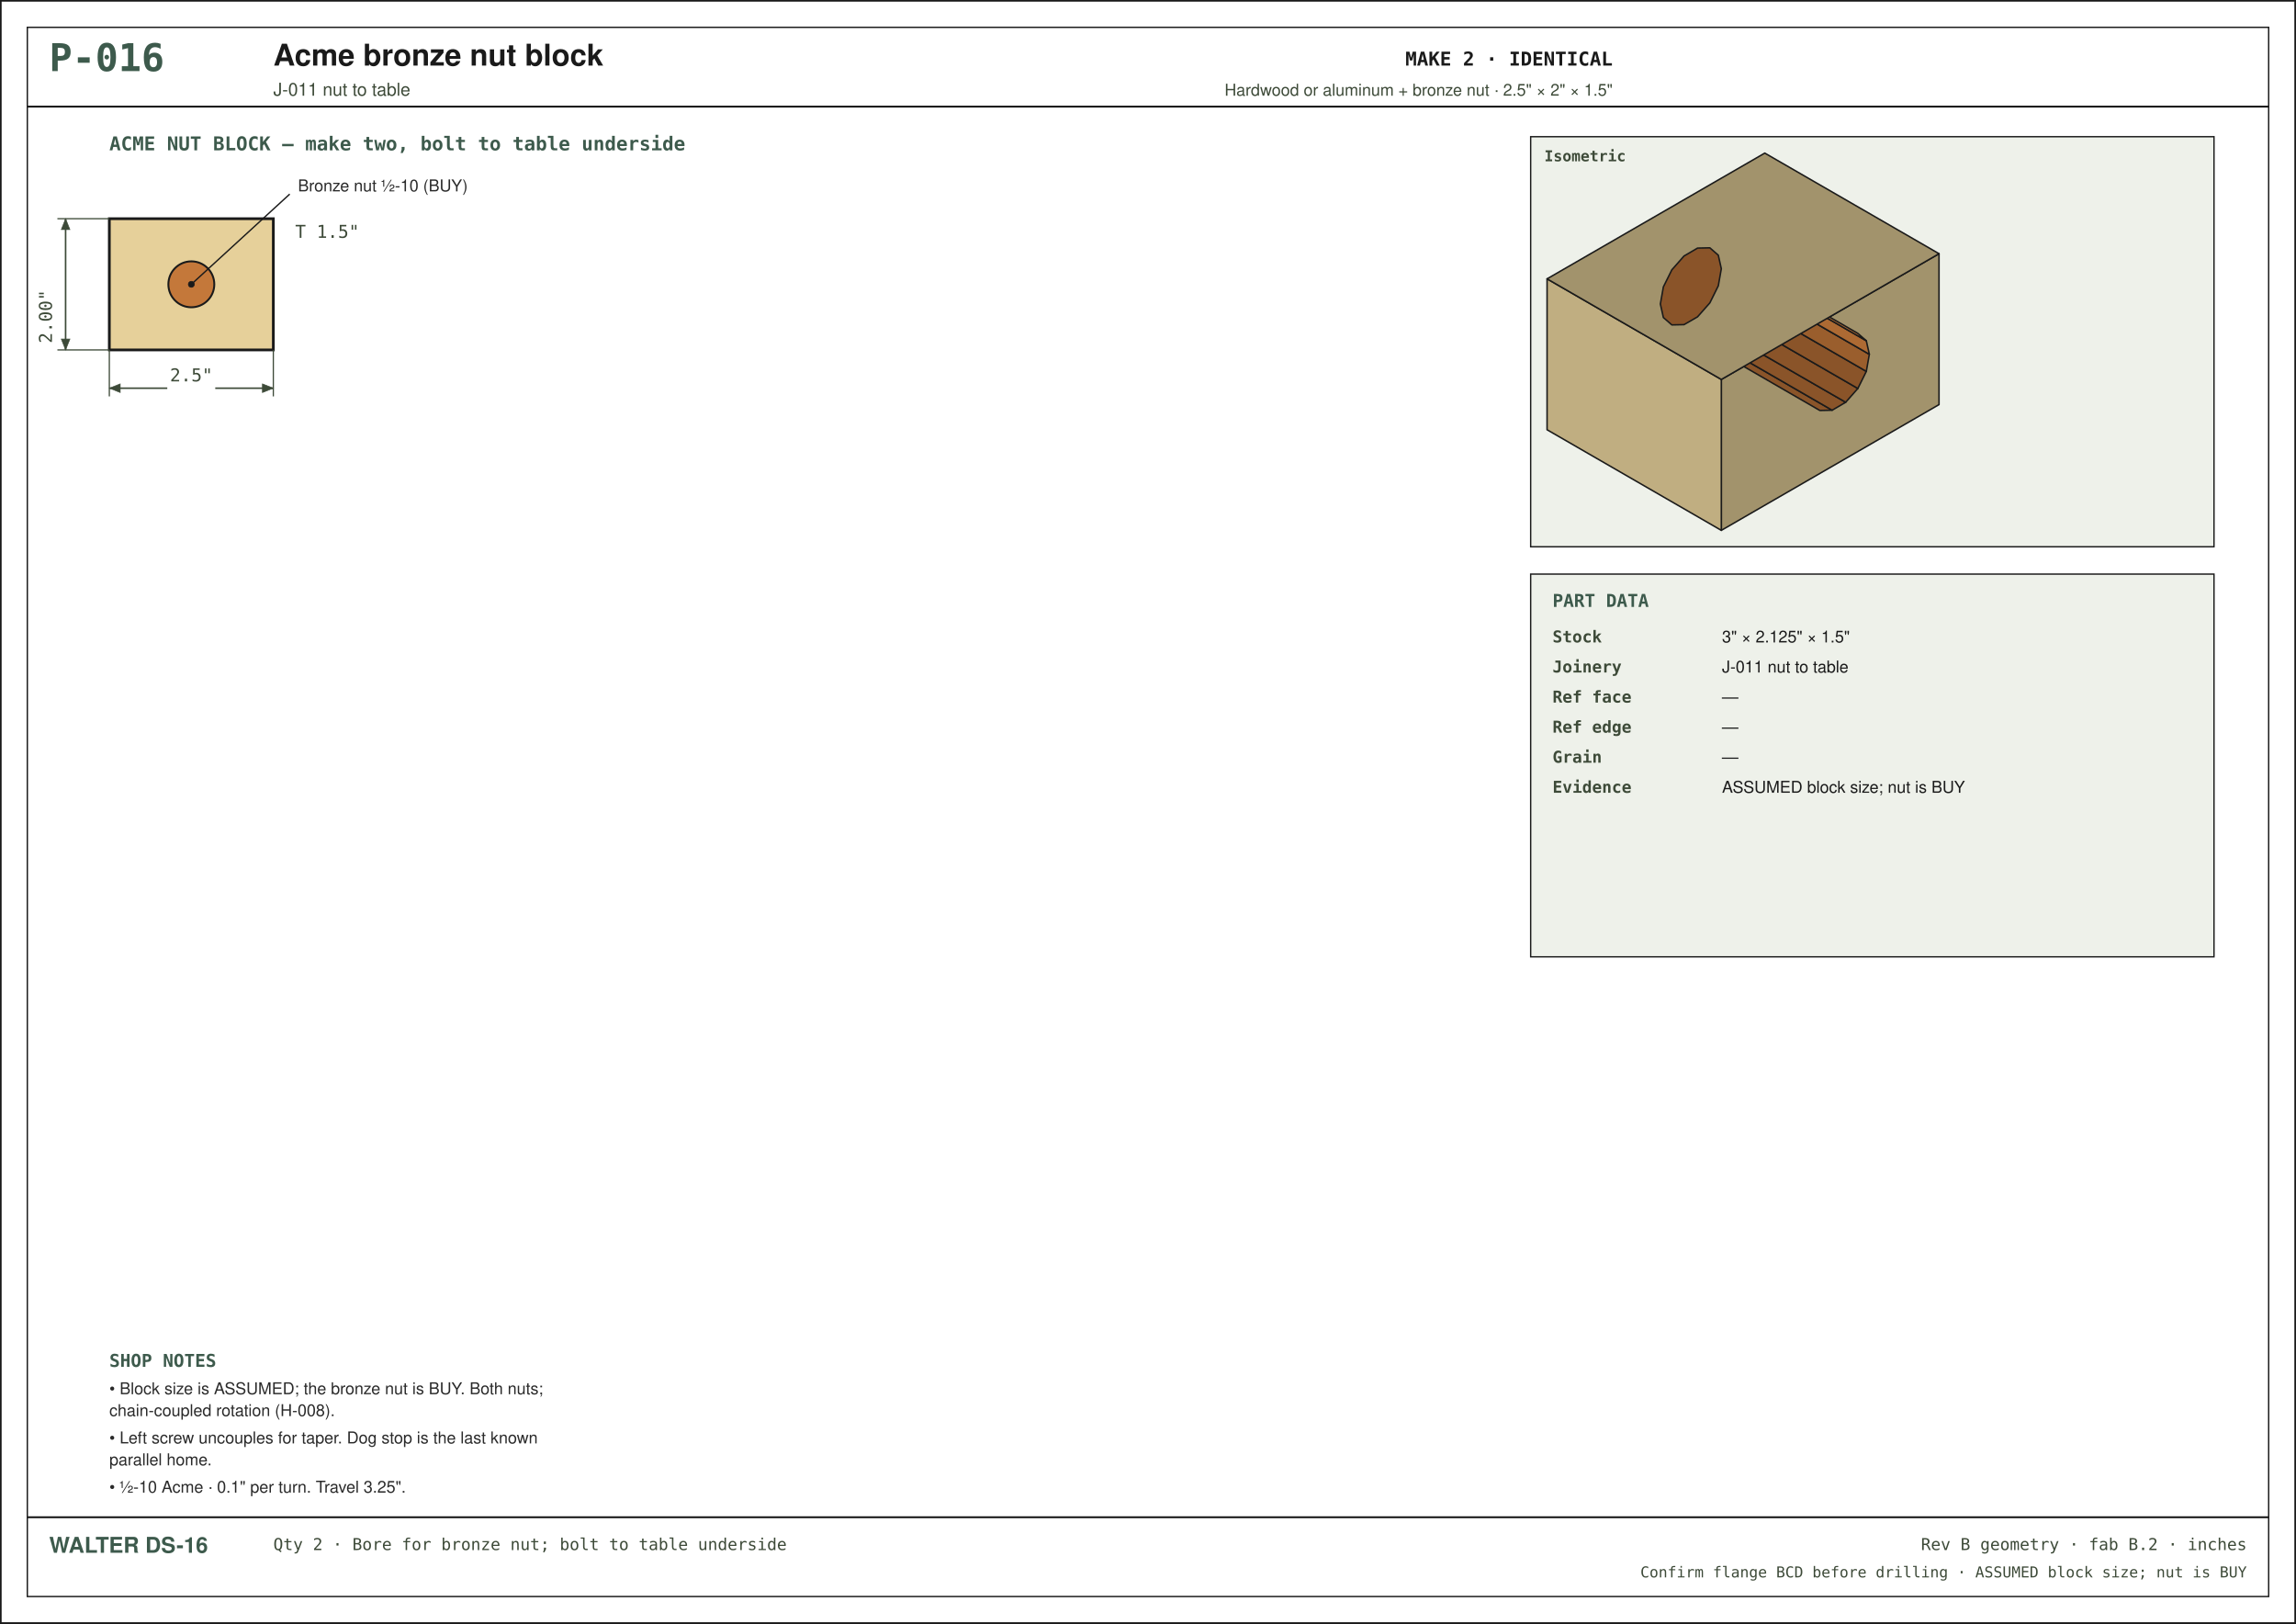
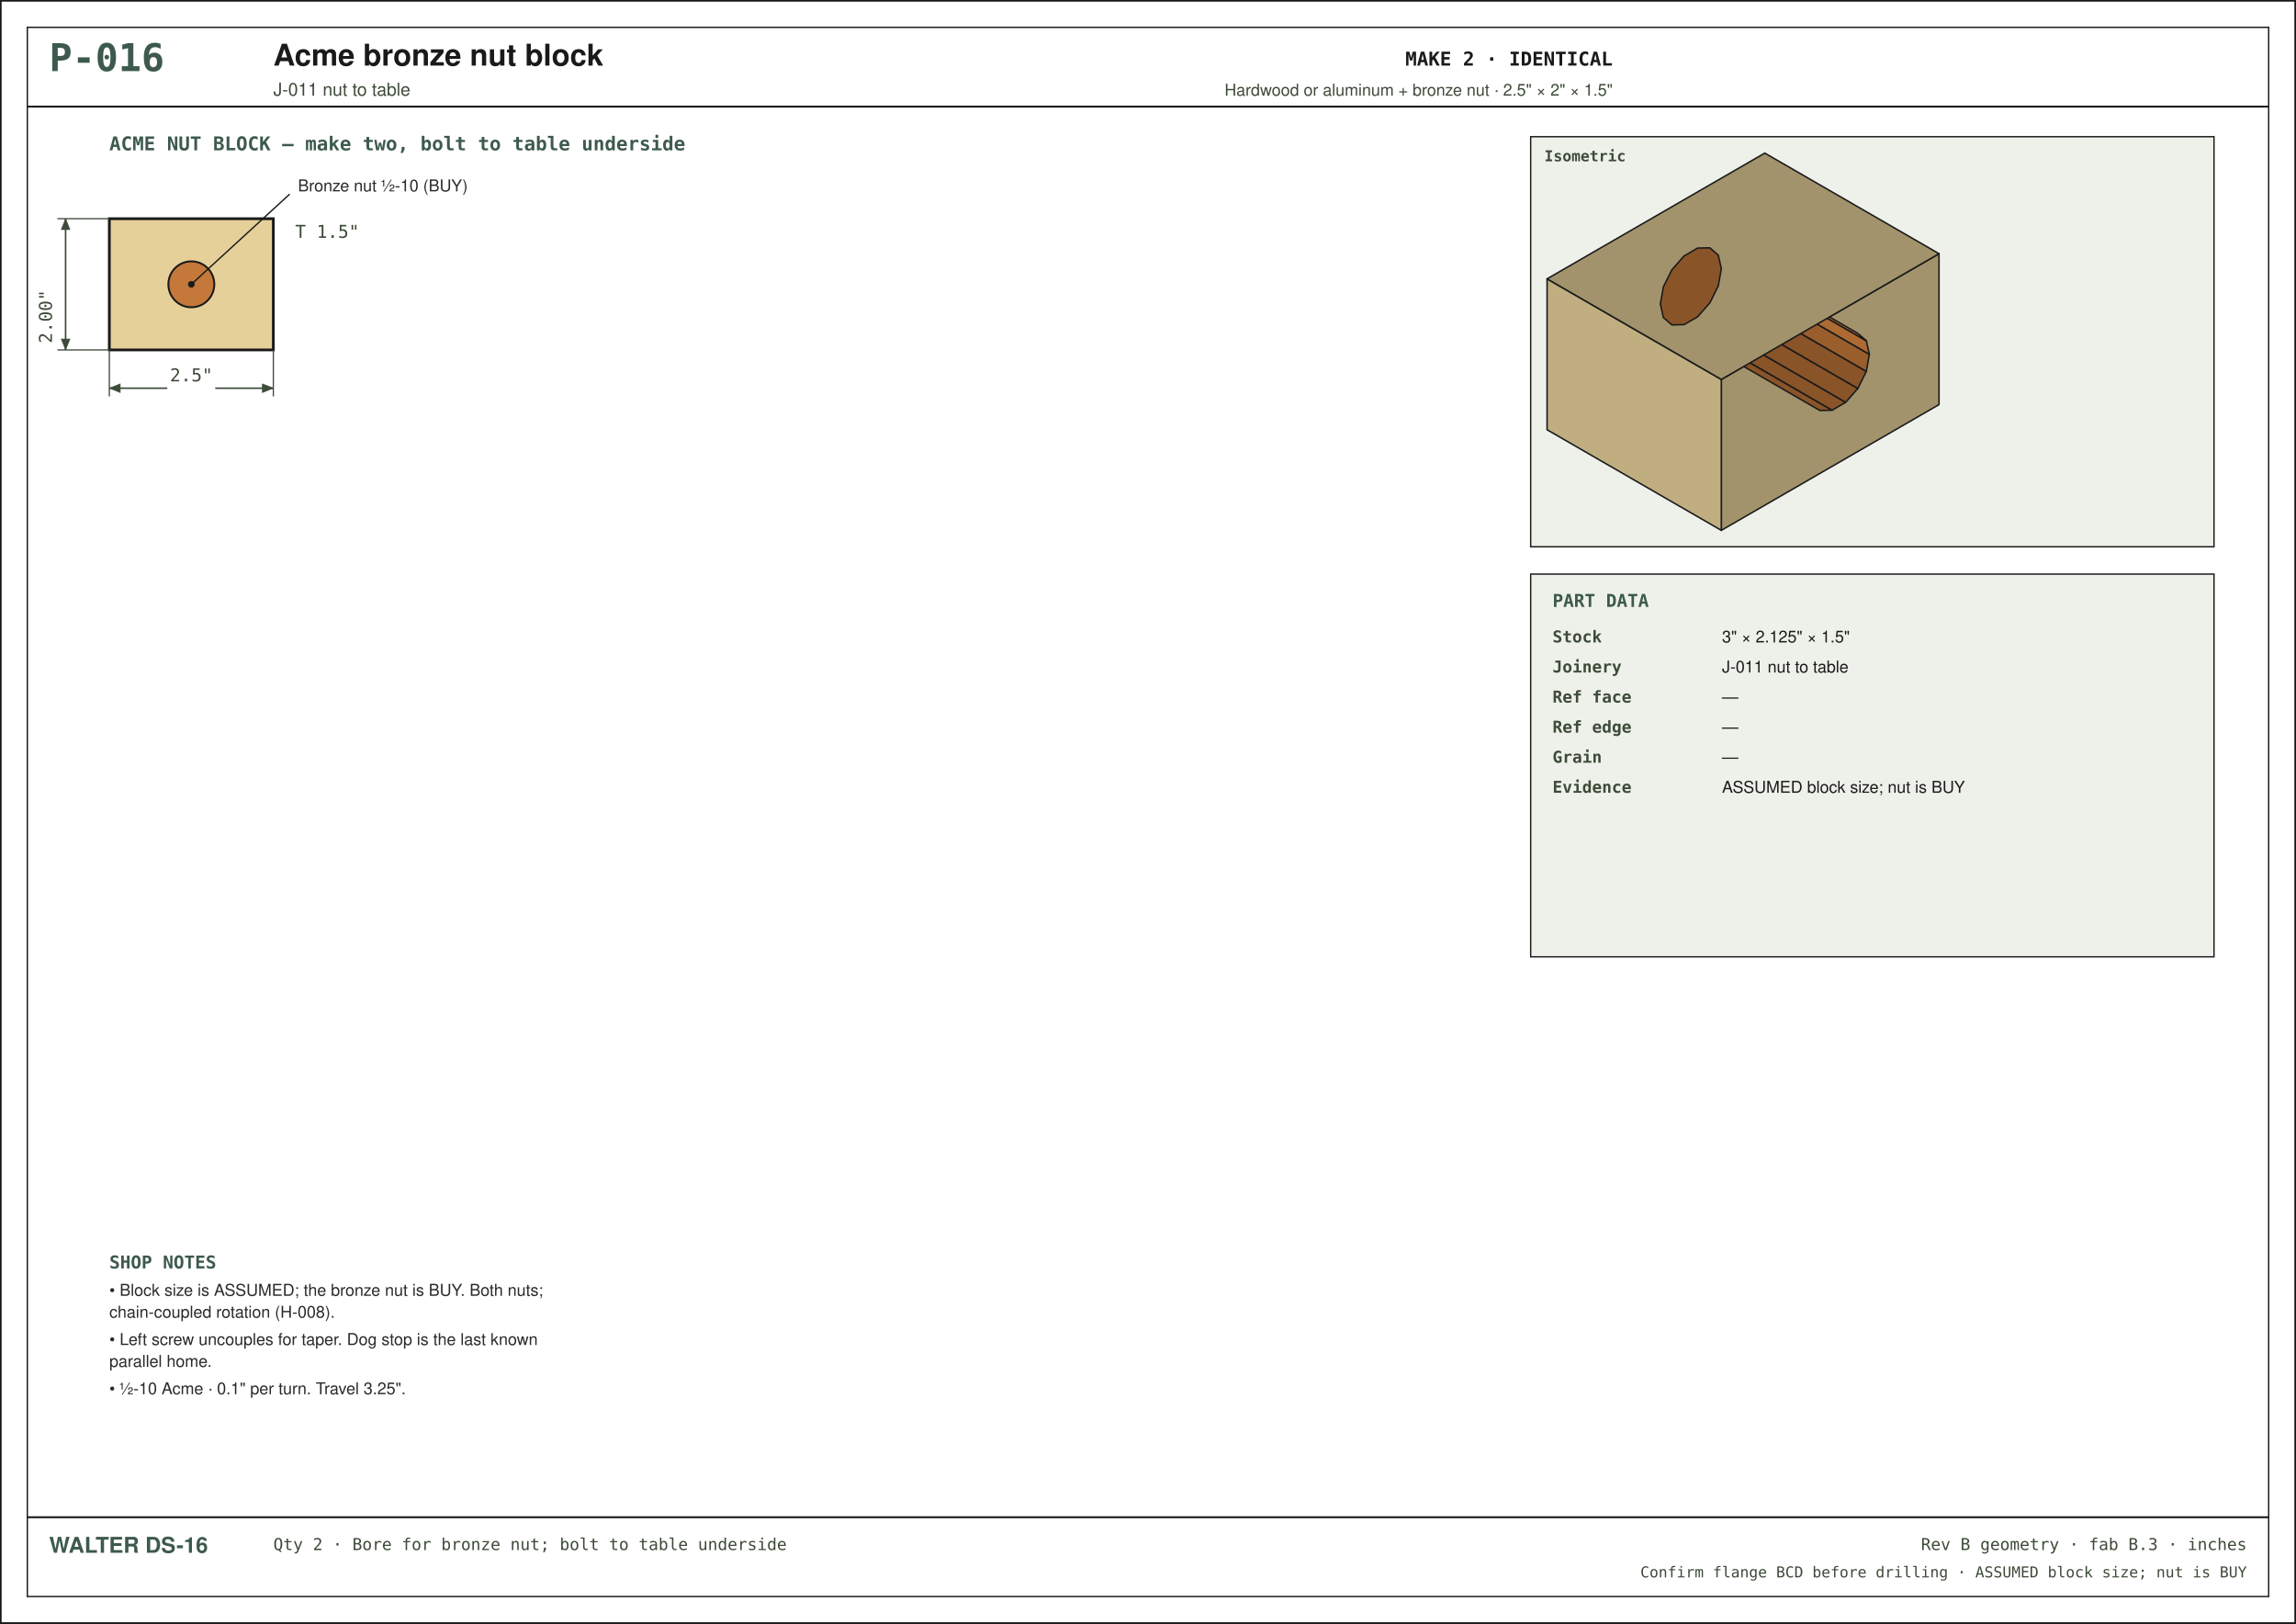
<svg xmlns="http://www.w3.org/2000/svg" width="1680" height="1188" viewBox="0 0 1680 1188">
  <rect x="0.0" y="0.0" width="1680.0" height="1188.0" fill="#ffffff" stroke="#1a1a1a" stroke-width="2.4" />
  <rect x="20.0" y="20.0" width="1640.0" height="1148.0" fill="none" stroke="#1a1a1a" stroke-width="1.0" />
  <line x1="20.0" y1="78.0" x2="1660.0" y2="78.0" stroke="#1a1a1a" stroke-width="1.4" />
  <line x1="20.0" y1="1110.0" x2="1660.0" y2="1110.0" stroke="#1a1a1a" stroke-width="1.4" />
  <text x="36.0" y="52.0" font-family="IBM Plex Mono, Menlo, monospace" font-size="28" fill="#3d5a4c" text-anchor="start" font-weight="600">P-016</text>
  <text x="200.0" y="48.0" font-family="Libre Franklin, Helvetica, Arial, sans-serif" font-size="22" fill="#1a1a1a" text-anchor="start" font-weight="600">Acme bronze nut block</text>
  <text x="200.0" y="70.0" font-family="Libre Franklin, Helvetica, Arial, sans-serif" font-size="13" fill="#3d4a38" text-anchor="start">J-011 nut to table</text>
  <text x="1180.0" y="48.0" font-family="IBM Plex Mono, Menlo, monospace" font-size="14" fill="#1a1a1a" text-anchor="end" font-weight="600">MAKE 2  ·  IDENTICAL</text>
  <text x="1180.0" y="70.0" font-family="Libre Franklin, Helvetica, Arial, sans-serif" font-size="12" fill="#3d4a38" text-anchor="end">Hardwood or aluminum + bronze nut  ·  2.5" × 2" × 1.5"</text>
  <text x="36.0" y="1136.0" font-family="Libre Franklin, Helvetica, Arial, sans-serif" font-size="16" fill="#3d5a4c" text-anchor="start" font-weight="600">WALTER DS-16</text>
  <text x="200.0" y="1134.0" font-family="IBM Plex Mono, Menlo, monospace" font-size="12" fill="#3d4a38" text-anchor="start">Qty 2  ·  Bore for bronze nut; bolt to table underside</text>
-   <text x="1644.0" y="1134.0" font-family="IBM Plex Mono, Menlo, monospace" font-size="12" fill="#3d4a38" text-anchor="end">Rev B geometry · fab B.2 · inches</text>
+   <text x="1644.0" y="1134.0" font-family="IBM Plex Mono, Menlo, monospace" font-size="12" fill="#3d4a38" text-anchor="end">Rev B geometry · fab B.3 · inches</text>
  <text x="1644.0" y="1154.0" font-family="IBM Plex Mono, Menlo, monospace" font-size="11" fill="#3d4a38" text-anchor="end">Confirm flange BCD before drilling · ASSUMED block size; nut is BUY</text>
  <text x="80.0" y="110.0" font-family="IBM Plex Mono, Menlo, monospace" font-size="14" fill="#3d5a4c" text-anchor="start" font-weight="600">ACME NUT BLOCK — make two, bolt to table underside</text>
  <rect x="80.0" y="160.0" width="120.0" height="96.0" fill="#e6d09a" stroke="#1a1a1a" stroke-width="2.0" />
  <line x1="80.0" y1="256.0" x2="80.0" y2="290.0" stroke="#3d4a38" stroke-width="0.9" />
  <line x1="200.0" y1="256.0" x2="200.0" y2="290.0" stroke="#3d4a38" stroke-width="0.9" />
  <line x1="80.0" y1="284.0" x2="200.0" y2="284.0" stroke="#3d4a38" stroke-width="1.15" />
  <polygon points="80.0,284.0 88.0,280.8 88.0,287.2" fill="#3d4a38" stroke="#3d4a38" stroke-width="0.4" />
  <polygon points="200.0,284.0 192.0,280.8 192.0,287.2" fill="#3d4a38" stroke="#3d4a38" stroke-width="0.4" />
  <rect x="122.4" y="267.0" width="35.1" height="18.0" fill="#ffffff" />
  <text x="140.0" y="279.0" font-family="IBM Plex Mono, Menlo, monospace" font-size="13" fill="#3d4a38" text-anchor="middle">2.5"</text>
  <line x1="80.0" y1="160.0" x2="42.0" y2="160.0" stroke="#3d4a38" stroke-width="0.9" />
  <line x1="80.0" y1="256.0" x2="42.0" y2="256.0" stroke="#3d4a38" stroke-width="0.9" />
  <line x1="48.0" y1="160.0" x2="48.0" y2="256.0" stroke="#3d4a38" stroke-width="1.15" />
  <polygon points="48.0,160.0 44.8,168.0 51.2,168.0" fill="#3d4a38" stroke="#3d4a38" stroke-width="0.4" />
  <polygon points="48.0,256.0 44.8,248.0 51.2,248.0" fill="#3d4a38" stroke="#3d4a38" stroke-width="0.4" />
  <text x="38.0" y="212.0" font-family="IBM Plex Mono, Menlo, monospace" font-size="13" fill="#3d4a38" text-anchor="end" transform="rotate(-90 38.0 212.0)">2.00"</text>
  <text x="216.0" y="174.0" font-family="IBM Plex Mono, Menlo, monospace" font-size="13" fill="#3d4a38" text-anchor="start">T 1.5"</text>
  <circle cx="140.0" cy="208.0" r="16.8" fill="#c4783a" stroke="#1a1a1a" stroke-width="1.4" />
  <line x1="140.0" y1="208.0" x2="212.0" y2="142.0" stroke="#1a1a1a" stroke-width="1.0" />
  <circle cx="140.0" cy="208.0" r="2.2" fill="#1a1a1a" stroke="#1a1a1a" stroke-width="0.5" />
  <text x="218.0" y="140.0" font-family="Libre Franklin, Helvetica, Arial, sans-serif" font-size="12" fill="#2a2a2a" text-anchor="start">Bronze nut ½-10  (BUY)</text>
  <rect x="1120.0" y="100.0" width="500.0" height="300.0" fill="#eef1ea" stroke="#1a1a1a" stroke-width="1.0" />
  <g stroke="#1a1a1a" stroke-width="1.1" stroke-linejoin="round">
    <polygon points="1259.5,388.0 1418.8,296.0 1418.8,185.6 1259.5,277.6" fill="#a2936c" />
    <polygon points="1132.0,314.4 1259.5,388.0 1259.5,277.6 1132.0,204.0" fill="#c0ae81" />
    <polygon points="1331.6,300.3 1340.6,300.1 1232.2,237.5 1223.3,237.7" fill="#8a5429" />
    <polygon points="1340.6,300.1 1350.5,294.3 1242.1,231.8 1232.2,237.5" fill="#8a5429" />
    <polygon points="1350.5,294.3 1359.4,284.2 1251.1,221.6 1242.1,231.8" fill="#8a5429" />
    <polygon points="1359.4,284.2 1365.6,271.7 1257.3,209.1 1251.1,221.6" fill="#8a5429" />
    <polygon points="1365.6,271.7 1367.8,259.2 1259.5,196.6 1257.3,209.1" fill="#9a5e2d" />
    <polygon points="1367.8,259.2 1365.6,249.3 1257.3,186.7 1259.5,196.6" fill="#ad6a33" />
    <polygon points="1365.6,249.3 1359.4,243.9 1251.1,181.3 1257.3,186.7" fill="#ba7237" />
    <polygon points="1259.5,277.6 1418.8,185.6 1291.3,112.0 1132.0,204.0" fill="#a2936c" />
    <polygon points="1259.5,196.6 1257.3,186.7 1251.1,181.3 1242.1,181.5 1232.2,187.3 1223.3,197.4 1217.1,209.9 1214.9,222.4 1217.1,232.3 1223.3,237.7 1232.2,237.5 1242.1,231.8 1251.1,221.6 1257.3,209.1" fill="#8a5429" />
  </g>
  <text x="1130.0" y="118.0" font-family="IBM Plex Mono, Menlo, monospace" font-size="11" fill="#3d4a38" text-anchor="start" font-weight="600">Isometric</text>
  <rect x="1120.0" y="420.0" width="500.0" height="280.0" fill="#eef1ea" stroke="#1a1a1a" stroke-width="1.0" />
  <text x="1136.0" y="444.0" font-family="IBM Plex Mono, Menlo, monospace" font-size="13" fill="#3d5a4c" text-anchor="start" font-weight="600">PART DATA</text>
  <text x="1136.0" y="470.0" font-family="IBM Plex Mono, Menlo, monospace" font-size="12" fill="#3d4a38" text-anchor="start" font-weight="600">Stock</text>
  <text x="1260.0" y="470.0" font-family="Libre Franklin, Helvetica, Arial, sans-serif" font-size="12" fill="#1a1a1a" text-anchor="start">3" × 2.125" × 1.5"</text>
  <text x="1136.0" y="492.0" font-family="IBM Plex Mono, Menlo, monospace" font-size="12" fill="#3d4a38" text-anchor="start" font-weight="600">Joinery</text>
  <text x="1260.0" y="492.0" font-family="Libre Franklin, Helvetica, Arial, sans-serif" font-size="12" fill="#1a1a1a" text-anchor="start">J-011 nut to table</text>
  <text x="1136.0" y="514.0" font-family="IBM Plex Mono, Menlo, monospace" font-size="12" fill="#3d4a38" text-anchor="start" font-weight="600">Ref face</text>
  <text x="1260.0" y="514.0" font-family="Libre Franklin, Helvetica, Arial, sans-serif" font-size="12" fill="#1a1a1a" text-anchor="start">—</text>
  <text x="1136.0" y="536.0" font-family="IBM Plex Mono, Menlo, monospace" font-size="12" fill="#3d4a38" text-anchor="start" font-weight="600">Ref edge</text>
  <text x="1260.0" y="536.0" font-family="Libre Franklin, Helvetica, Arial, sans-serif" font-size="12" fill="#1a1a1a" text-anchor="start">—</text>
  <text x="1136.0" y="558.0" font-family="IBM Plex Mono, Menlo, monospace" font-size="12" fill="#3d4a38" text-anchor="start" font-weight="600">Grain</text>
  <text x="1260.0" y="558.0" font-family="Libre Franklin, Helvetica, Arial, sans-serif" font-size="12" fill="#1a1a1a" text-anchor="start">—</text>
  <text x="1136.0" y="580.0" font-family="IBM Plex Mono, Menlo, monospace" font-size="12" fill="#3d4a38" text-anchor="start" font-weight="600">Evidence</text>
  <text x="1260.0" y="580.0" font-family="Libre Franklin, Helvetica, Arial, sans-serif" font-size="12" fill="#1a1a1a" text-anchor="start">ASSUMED block size; nut is BUY</text>
-   <text x="80.0" y="1000.0" font-family="IBM Plex Mono, Menlo, monospace" font-size="13" fill="#3d5a4c" text-anchor="start" font-weight="600">SHOP NOTES</text>
-   <text x="80.0" y="1020.0" font-family="Libre Franklin, Helvetica, Arial, sans-serif" font-size="12" fill="#2a2a2a" text-anchor="start">• Block size is ASSUMED; the bronze nut is BUY. Both nuts;</text>
-   <text x="80.0" y="1036.0" font-family="Libre Franklin, Helvetica, Arial, sans-serif" font-size="12" fill="#2a2a2a" text-anchor="start">  chain-coupled rotation (H-008).</text>
-   <text x="80.0" y="1056.0" font-family="Libre Franklin, Helvetica, Arial, sans-serif" font-size="12" fill="#2a2a2a" text-anchor="start">• Left screw uncouples for taper. Dog stop is the last known</text>
-   <text x="80.0" y="1072.0" font-family="Libre Franklin, Helvetica, Arial, sans-serif" font-size="12" fill="#2a2a2a" text-anchor="start">  parallel home.</text>
-   <text x="80.0" y="1092.0" font-family="Libre Franklin, Helvetica, Arial, sans-serif" font-size="12" fill="#2a2a2a" text-anchor="start">• ½-10 Acme · 0.1" per turn. Travel 3.25".</text>
+   <text x="80.0" y="928.0" font-family="IBM Plex Mono, Menlo, monospace" font-size="13" fill="#3d5a4c" text-anchor="start" font-weight="600">SHOP NOTES</text>
+   <text x="80.0" y="948.0" font-family="Libre Franklin, Helvetica, Arial, sans-serif" font-size="12" fill="#2a2a2a" text-anchor="start">• Block size is ASSUMED; the bronze nut is BUY. Both nuts;</text>
+   <text x="80.0" y="964.0" font-family="Libre Franklin, Helvetica, Arial, sans-serif" font-size="12" fill="#2a2a2a" text-anchor="start">  chain-coupled rotation (H-008).</text>
+   <text x="80.0" y="984.0" font-family="Libre Franklin, Helvetica, Arial, sans-serif" font-size="12" fill="#2a2a2a" text-anchor="start">• Left screw uncouples for taper. Dog stop is the last known</text>
+   <text x="80.0" y="1000.0" font-family="Libre Franklin, Helvetica, Arial, sans-serif" font-size="12" fill="#2a2a2a" text-anchor="start">  parallel home.</text>
+   <text x="80.0" y="1020.0" font-family="Libre Franklin, Helvetica, Arial, sans-serif" font-size="12" fill="#2a2a2a" text-anchor="start">• ½-10 Acme · 0.1" per turn. Travel 3.25".</text>
</svg>
